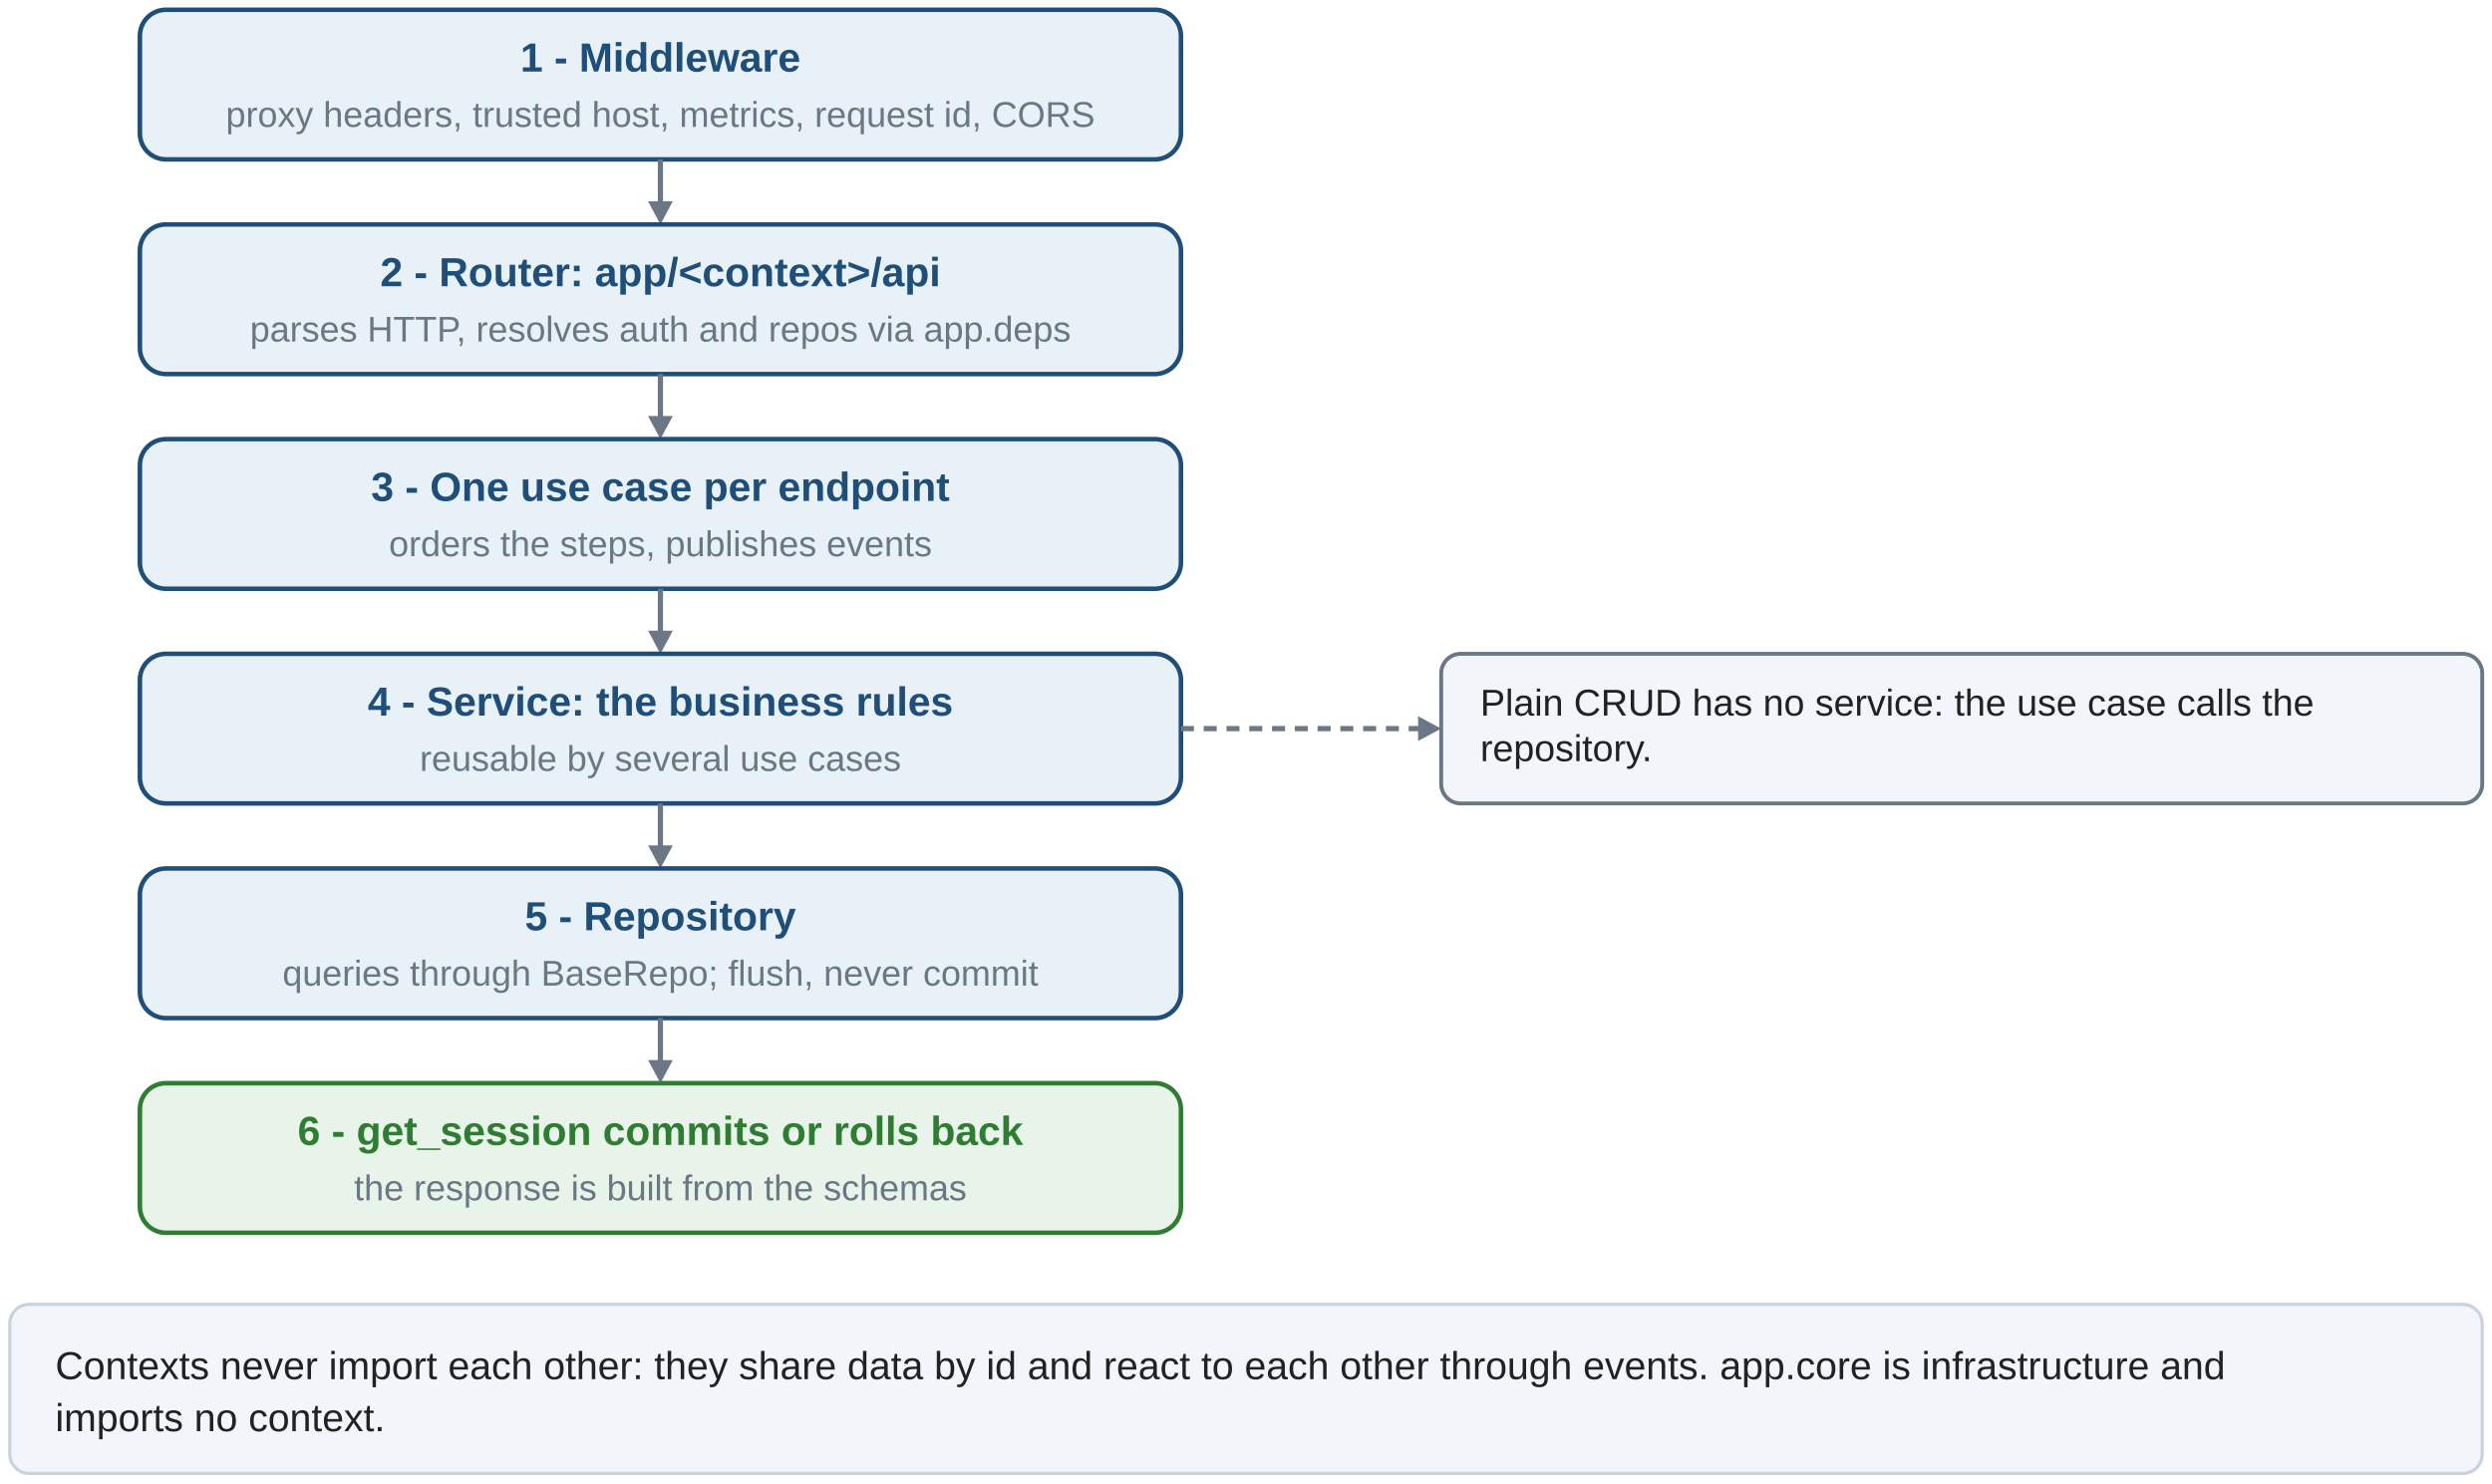
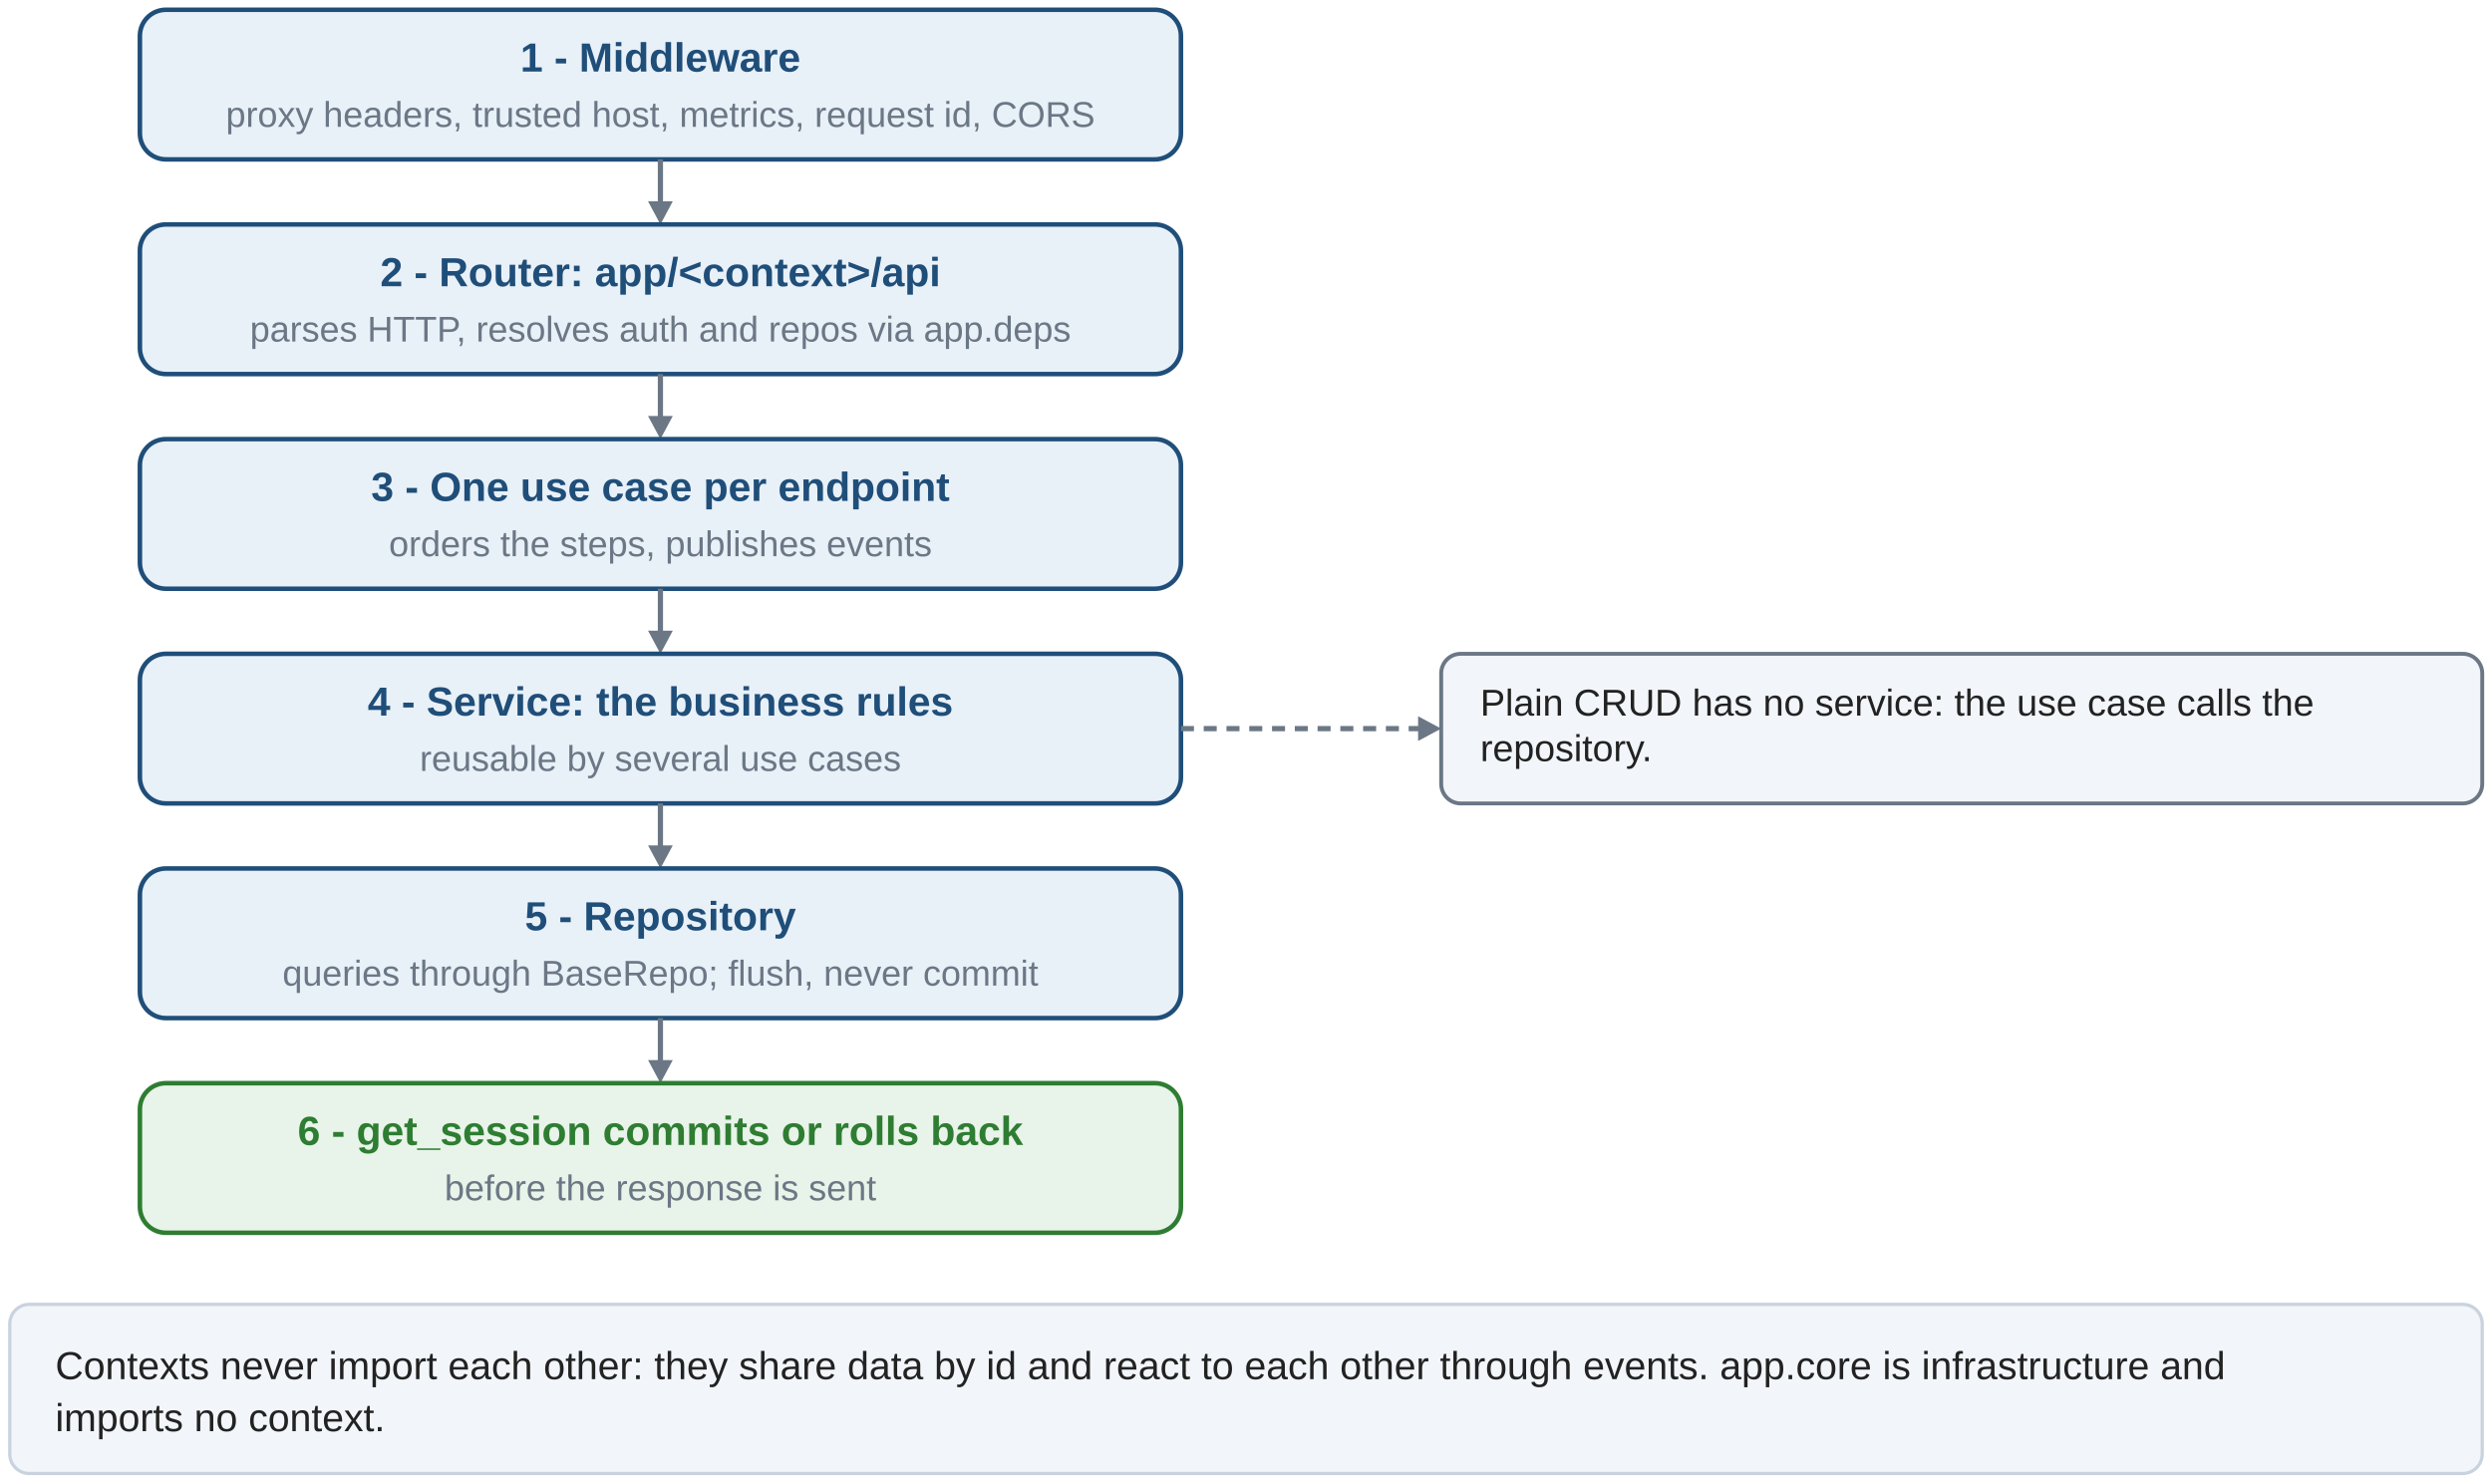
<svg xmlns="http://www.w3.org/2000/svg" viewBox="-3 -3 766 456" width="766" height="456" font-family="Liberation Sans, DejaVu Sans, Arial, sans-serif">
  <g class="arch-f1">
    <rect x="40" y="0" width="320" height="46" rx="8" fill="#e8f0f8" stroke="#1f4e79" stroke-width="1.4" />
    <text x="200.0" y="19" text-anchor="middle">
      <tspan font-weight="bold" fill="#1f4e79" font-size="12.5">1 - Middleware</tspan>
    </text>
    <text x="200.0" y="36" text-anchor="middle">
      <tspan fill="#6b7785" font-size="11">proxy headers, trusted host, metrics, request id, CORS</tspan>
    </text>
    <polyline points="200.0,46.0 200.0,60.0" fill="none" stroke="#6b7785" stroke-width="1.6" />
    <polygon points="200.0,66 196.2,58.9 203.8,58.9" fill="#6b7785" />
    <rect x="40" y="66" width="320" height="46" rx="8" fill="#e8f0f8" stroke="#1f4e79" stroke-width="1.4" />
    <text x="200.0" y="85" text-anchor="middle">
      <tspan font-weight="bold" fill="#1f4e79" font-size="12.5">2 - Router: app/&lt;context&gt;/api</tspan>
    </text>
    <text x="200.0" y="102" text-anchor="middle">
      <tspan fill="#6b7785" font-size="11">parses HTTP, resolves auth and repos via app.deps</tspan>
    </text>
    <polyline points="200.0,112.0 200.0,126.0" fill="none" stroke="#6b7785" stroke-width="1.6" />
    <polygon points="200.0,132 196.2,124.9 203.8,124.9" fill="#6b7785" />
    <rect x="40" y="132" width="320" height="46" rx="8" fill="#e8f0f8" stroke="#1f4e79" stroke-width="1.4" />
    <text x="200.0" y="151" text-anchor="middle">
      <tspan font-weight="bold" fill="#1f4e79" font-size="12.5">3 - One use case per endpoint</tspan>
    </text>
    <text x="200.0" y="168" text-anchor="middle">
      <tspan fill="#6b7785" font-size="11">orders the steps, publishes events</tspan>
    </text>
    <polyline points="200.0,178.0 200.0,192.0" fill="none" stroke="#6b7785" stroke-width="1.6" />
    <polygon points="200.0,198 196.2,190.9 203.8,190.9" fill="#6b7785" />
    <rect x="40" y="198" width="320" height="46" rx="8" fill="#e8f0f8" stroke="#1f4e79" stroke-width="1.4" />
    <text x="200.0" y="217" text-anchor="middle">
      <tspan font-weight="bold" fill="#1f4e79" font-size="12.5">4 - Service: the business rules</tspan>
    </text>
    <text x="200.0" y="234" text-anchor="middle">
      <tspan fill="#6b7785" font-size="11">reusable by several use cases</tspan>
    </text>
    <polyline points="360.0,221.0 434.0,221.0" fill="none" stroke="#6b7785" stroke-width="1.6" stroke-dasharray="4 3" />
    <polygon points="440,221.0 432.9,224.8 432.9,217.2" fill="#6b7785" />
    <rect x="440" y="198" width="320" height="46" rx="6" fill="#f2f5f9" stroke="#6b7785" stroke-width="1.2" />
    <text x="452" y="217" text-anchor="start">
      <tspan fill="#222" font-size="11.5">Plain CRUD has no service: the use case calls the</tspan>
    </text>
    <text x="452" y="231" text-anchor="start">
      <tspan fill="#222" font-size="11.5">repository.</tspan>
    </text>
    <polyline points="200.0,244.0 200.0,258.0" fill="none" stroke="#6b7785" stroke-width="1.6" />
    <polygon points="200.0,264 196.2,256.9 203.8,256.9" fill="#6b7785" />
    <rect x="40" y="264" width="320" height="46" rx="8" fill="#e8f0f8" stroke="#1f4e79" stroke-width="1.4" />
    <text x="200.0" y="283" text-anchor="middle">
      <tspan font-weight="bold" fill="#1f4e79" font-size="12.5">5 - Repository</tspan>
    </text>
    <text x="200.0" y="300" text-anchor="middle">
      <tspan fill="#6b7785" font-size="11">queries through BaseRepo; flush, never commit</tspan>
    </text>
    <polyline points="200.0,310.0 200.0,324.0" fill="none" stroke="#6b7785" stroke-width="1.6" />
    <polygon points="200.0,330 196.2,322.9 203.8,322.9" fill="#6b7785" />
    <rect x="40" y="330" width="320" height="46" rx="8" fill="#e8f3e9" stroke="#2e7d32" stroke-width="1.4" />
    <text x="200.0" y="349" text-anchor="middle">
      <tspan font-weight="bold" fill="#2e7d32" font-size="12.5">6 - get_session commits or rolls back</tspan>
    </text>
    <text x="200.0" y="366" text-anchor="middle">
-       <tspan fill="#6b7785" font-size="11">the response is built from the schemas</tspan>
+       <tspan fill="#6b7785" font-size="11">before the response is sent</tspan>
    </text>
    <rect x="0" y="398" width="760" height="52" rx="6" fill="#f2f5f9" stroke="#c9d3df" stroke-width="1" />
    <text x="14" y="421" text-anchor="start">
      <tspan fill="#222" font-size="12">Contexts never import each other: they share data by id and react to each other through events. app.core is infrastructure and</tspan>
    </text>
    <text x="14" y="437" text-anchor="start">
      <tspan fill="#222" font-size="12">imports no context.</tspan>
    </text>
  </g>
</svg>
